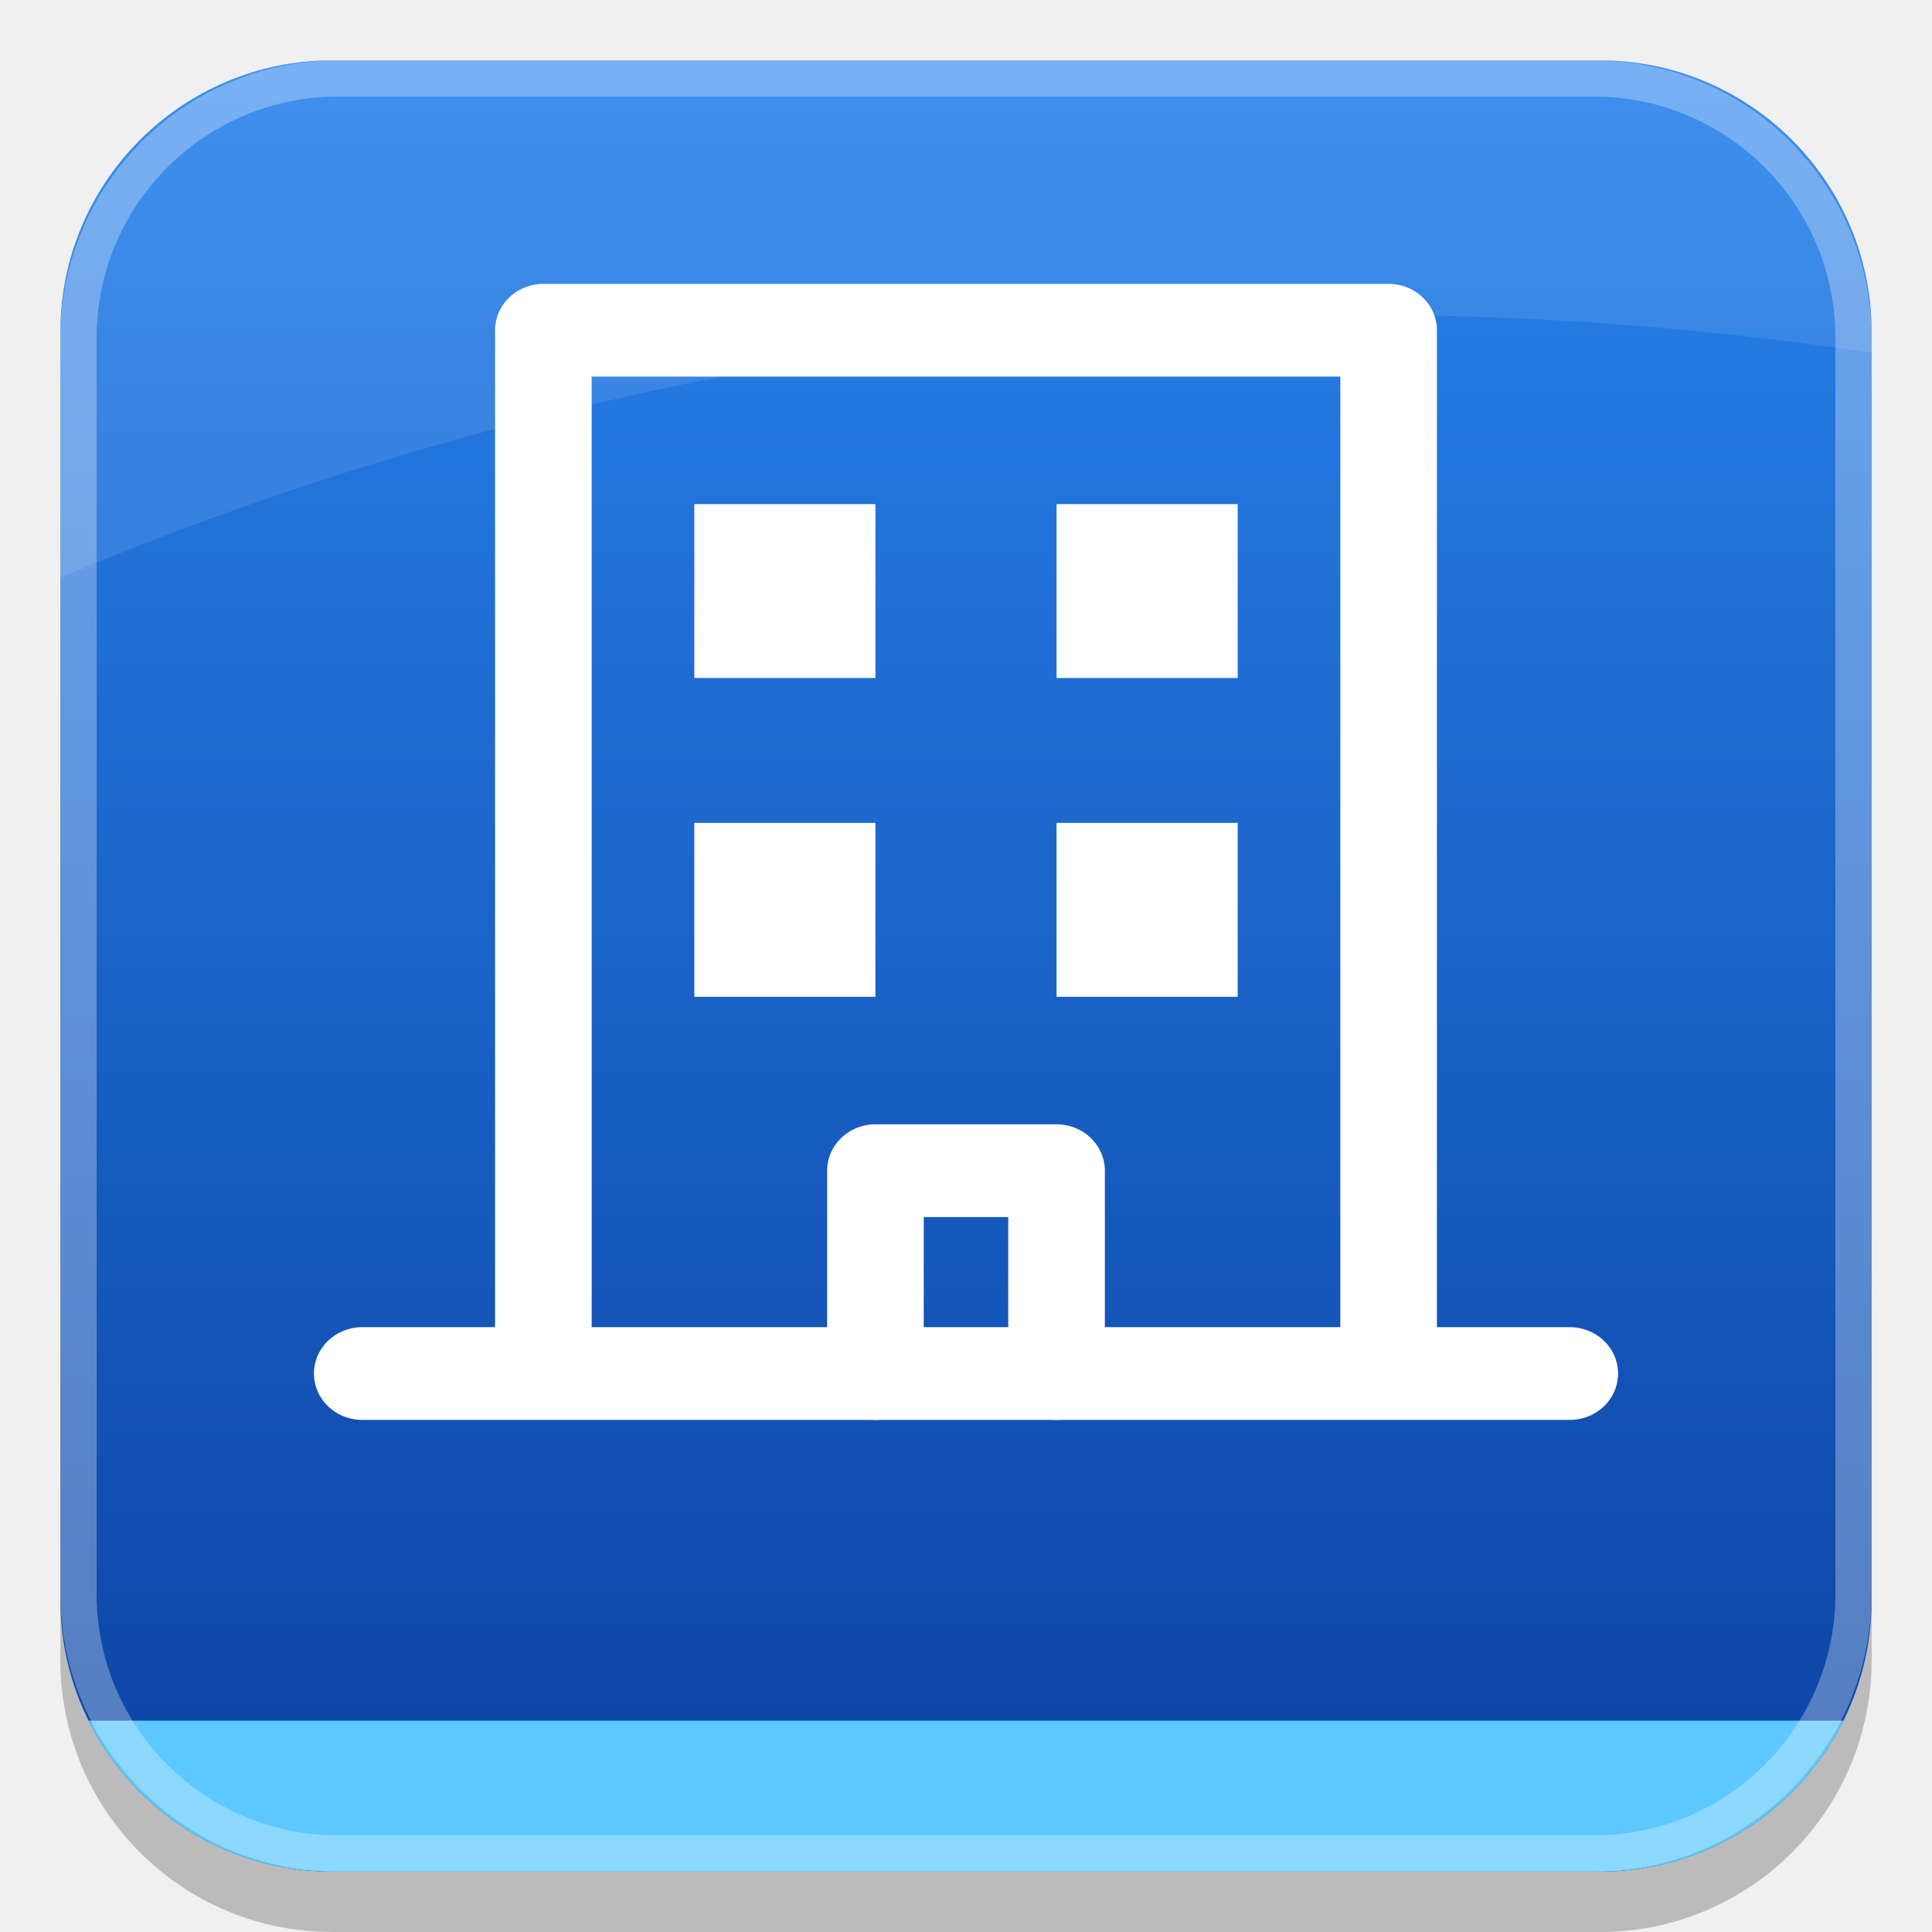
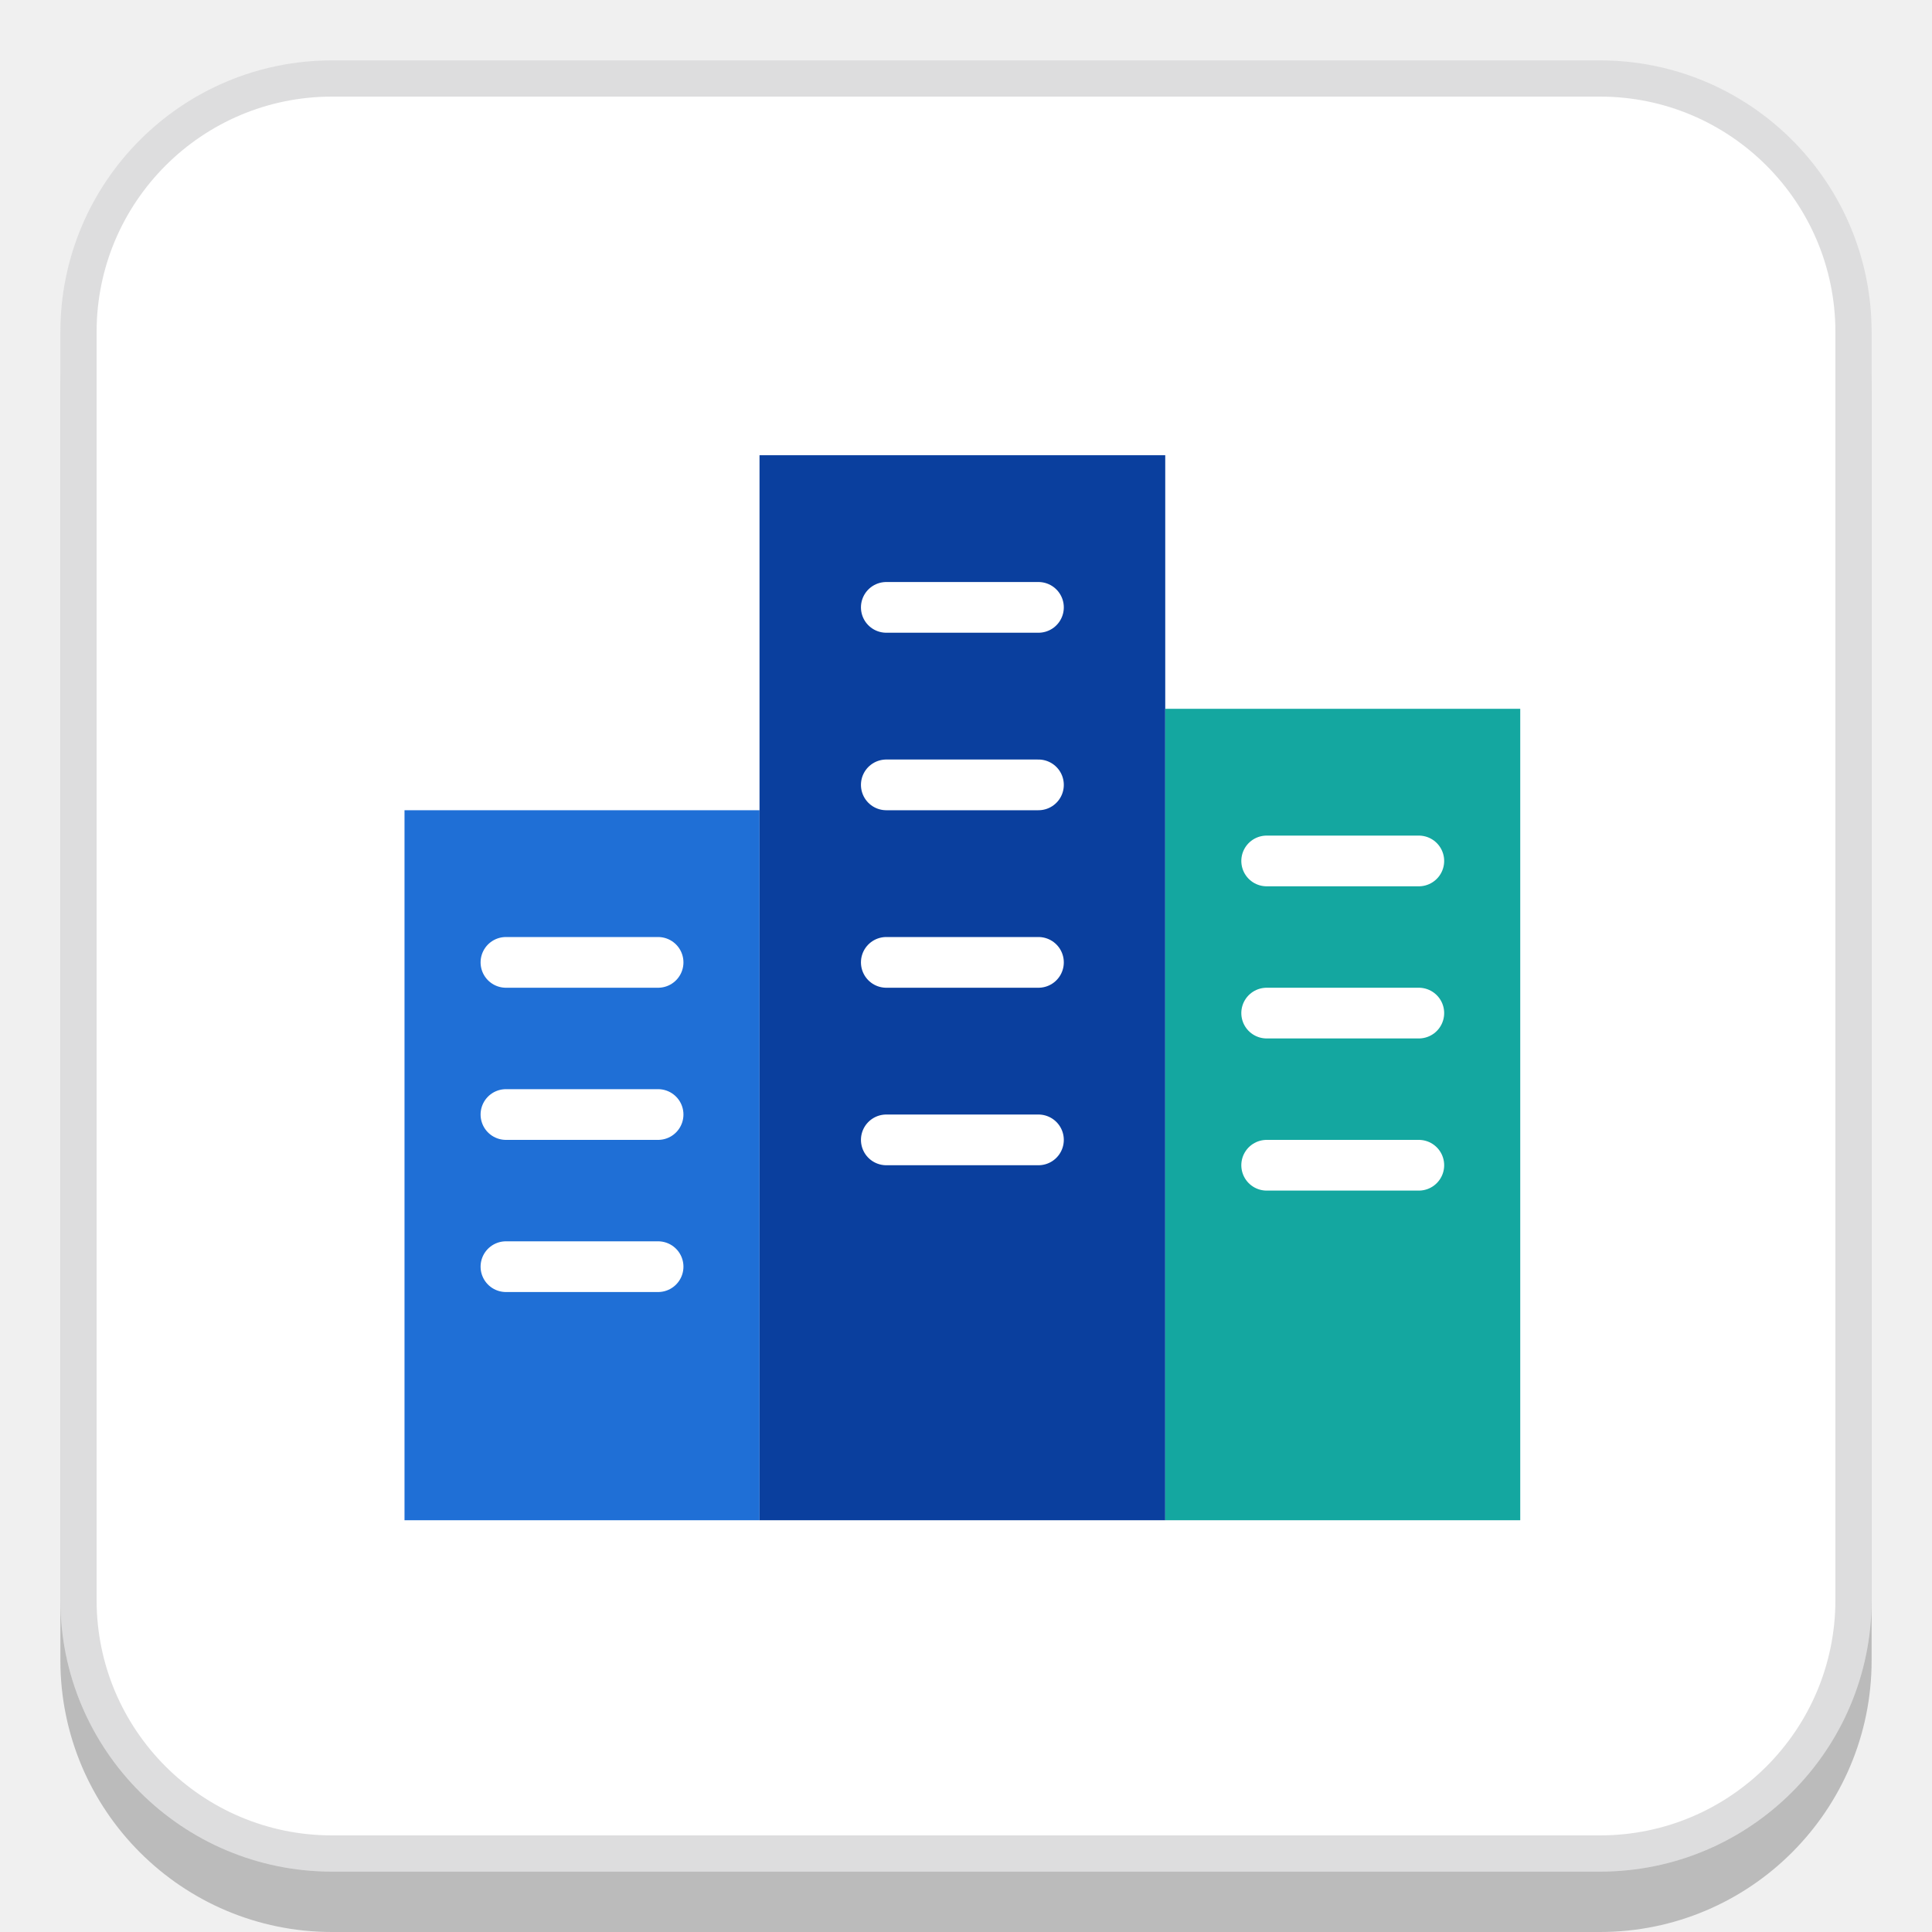
- <svg xmlns="http://www.w3.org/2000/svg" viewBox="0 0 64 64" width="64" height="64" role="img" aria-label="openbuildings">
-   <defs>
-     <linearGradient id="g" x1="0" y1="0" x2="0" y2="1">
-       <stop offset="0" stop-color="#2A86F0" />
-       <stop offset="1" stop-color="#0A3F9E" />
-     </linearGradient>
-     <clipPath id="t">
-       <rect x="2" y="2" width="60" height="60" rx="9" />
-     </clipPath>
-   </defs>
+ <svg xmlns="http://www.w3.org/2000/svg" viewBox="0 0 64 64" width="64" height="64" role="img" aria-label="OpenBuildings">
  <rect x="2" y="4" width="60" height="60" rx="9" fill="#000" opacity=".22" />
-   <g clip-path="url(#t)">
-     <rect width="64" height="64" fill="url(#g)" />
-     <path d="M0 0H64V12C40 8 18 12 0 20Z" fill="#fff" opacity=".10" />
-     <rect y="57" width="64" height="7" fill="#5CC8FF" />
-   </g>
-   <rect x="2.6" y="2.6" width="58.8" height="58.8" rx="8.6" fill="none" stroke="#fff" stroke-opacity=".30" stroke-width="1.2" />
-   <g transform="translate(0 -2.5) scale(1 .96)">
-     <path fill="none" stroke="#fff" stroke-width="3.2" stroke-linecap="round" stroke-linejoin="round" d="M18 50V14H46V50M12 50H52" />
-     <path d="M23 20h6v6h-6zM35 20h6v6h-6zM23 31h6v6h-6zM35 31h6v6h-6z" fill="#fff" />
-     <path d="M29 50V43H35V50" fill="none" stroke="#fff" stroke-width="3.2" stroke-linecap="round" stroke-linejoin="round" />
+   <rect x="2" y="2" width="60" height="60" rx="9" fill="#fff" />
+   <rect x="2.6" y="2.6" width="58.8" height="58.8" rx="8.4" fill="none" stroke="#0A0E13" stroke-opacity=".14" stroke-width="1.2" />
+   <g transform="translate(5 5) scale(.84)">
+     <rect x="10" y="26" width="14" height="28" fill="#1F6FD6" />
+     <rect x="24" y="12" width="16" height="42" fill="#0A3F9E" />
+     <rect x="40" y="22" width="14" height="32" fill="#14A7A0" />
+     <path d="M14 32H20M14 38H20M14 44H20M29 18H35M29 25H35M29 32H35M29 39H35M44 28H50M44 34H50M44 40H50" fill="none" stroke="#fff" stroke-width="2" stroke-linecap="round" stroke-linejoin="round" />
  </g>
</svg>
